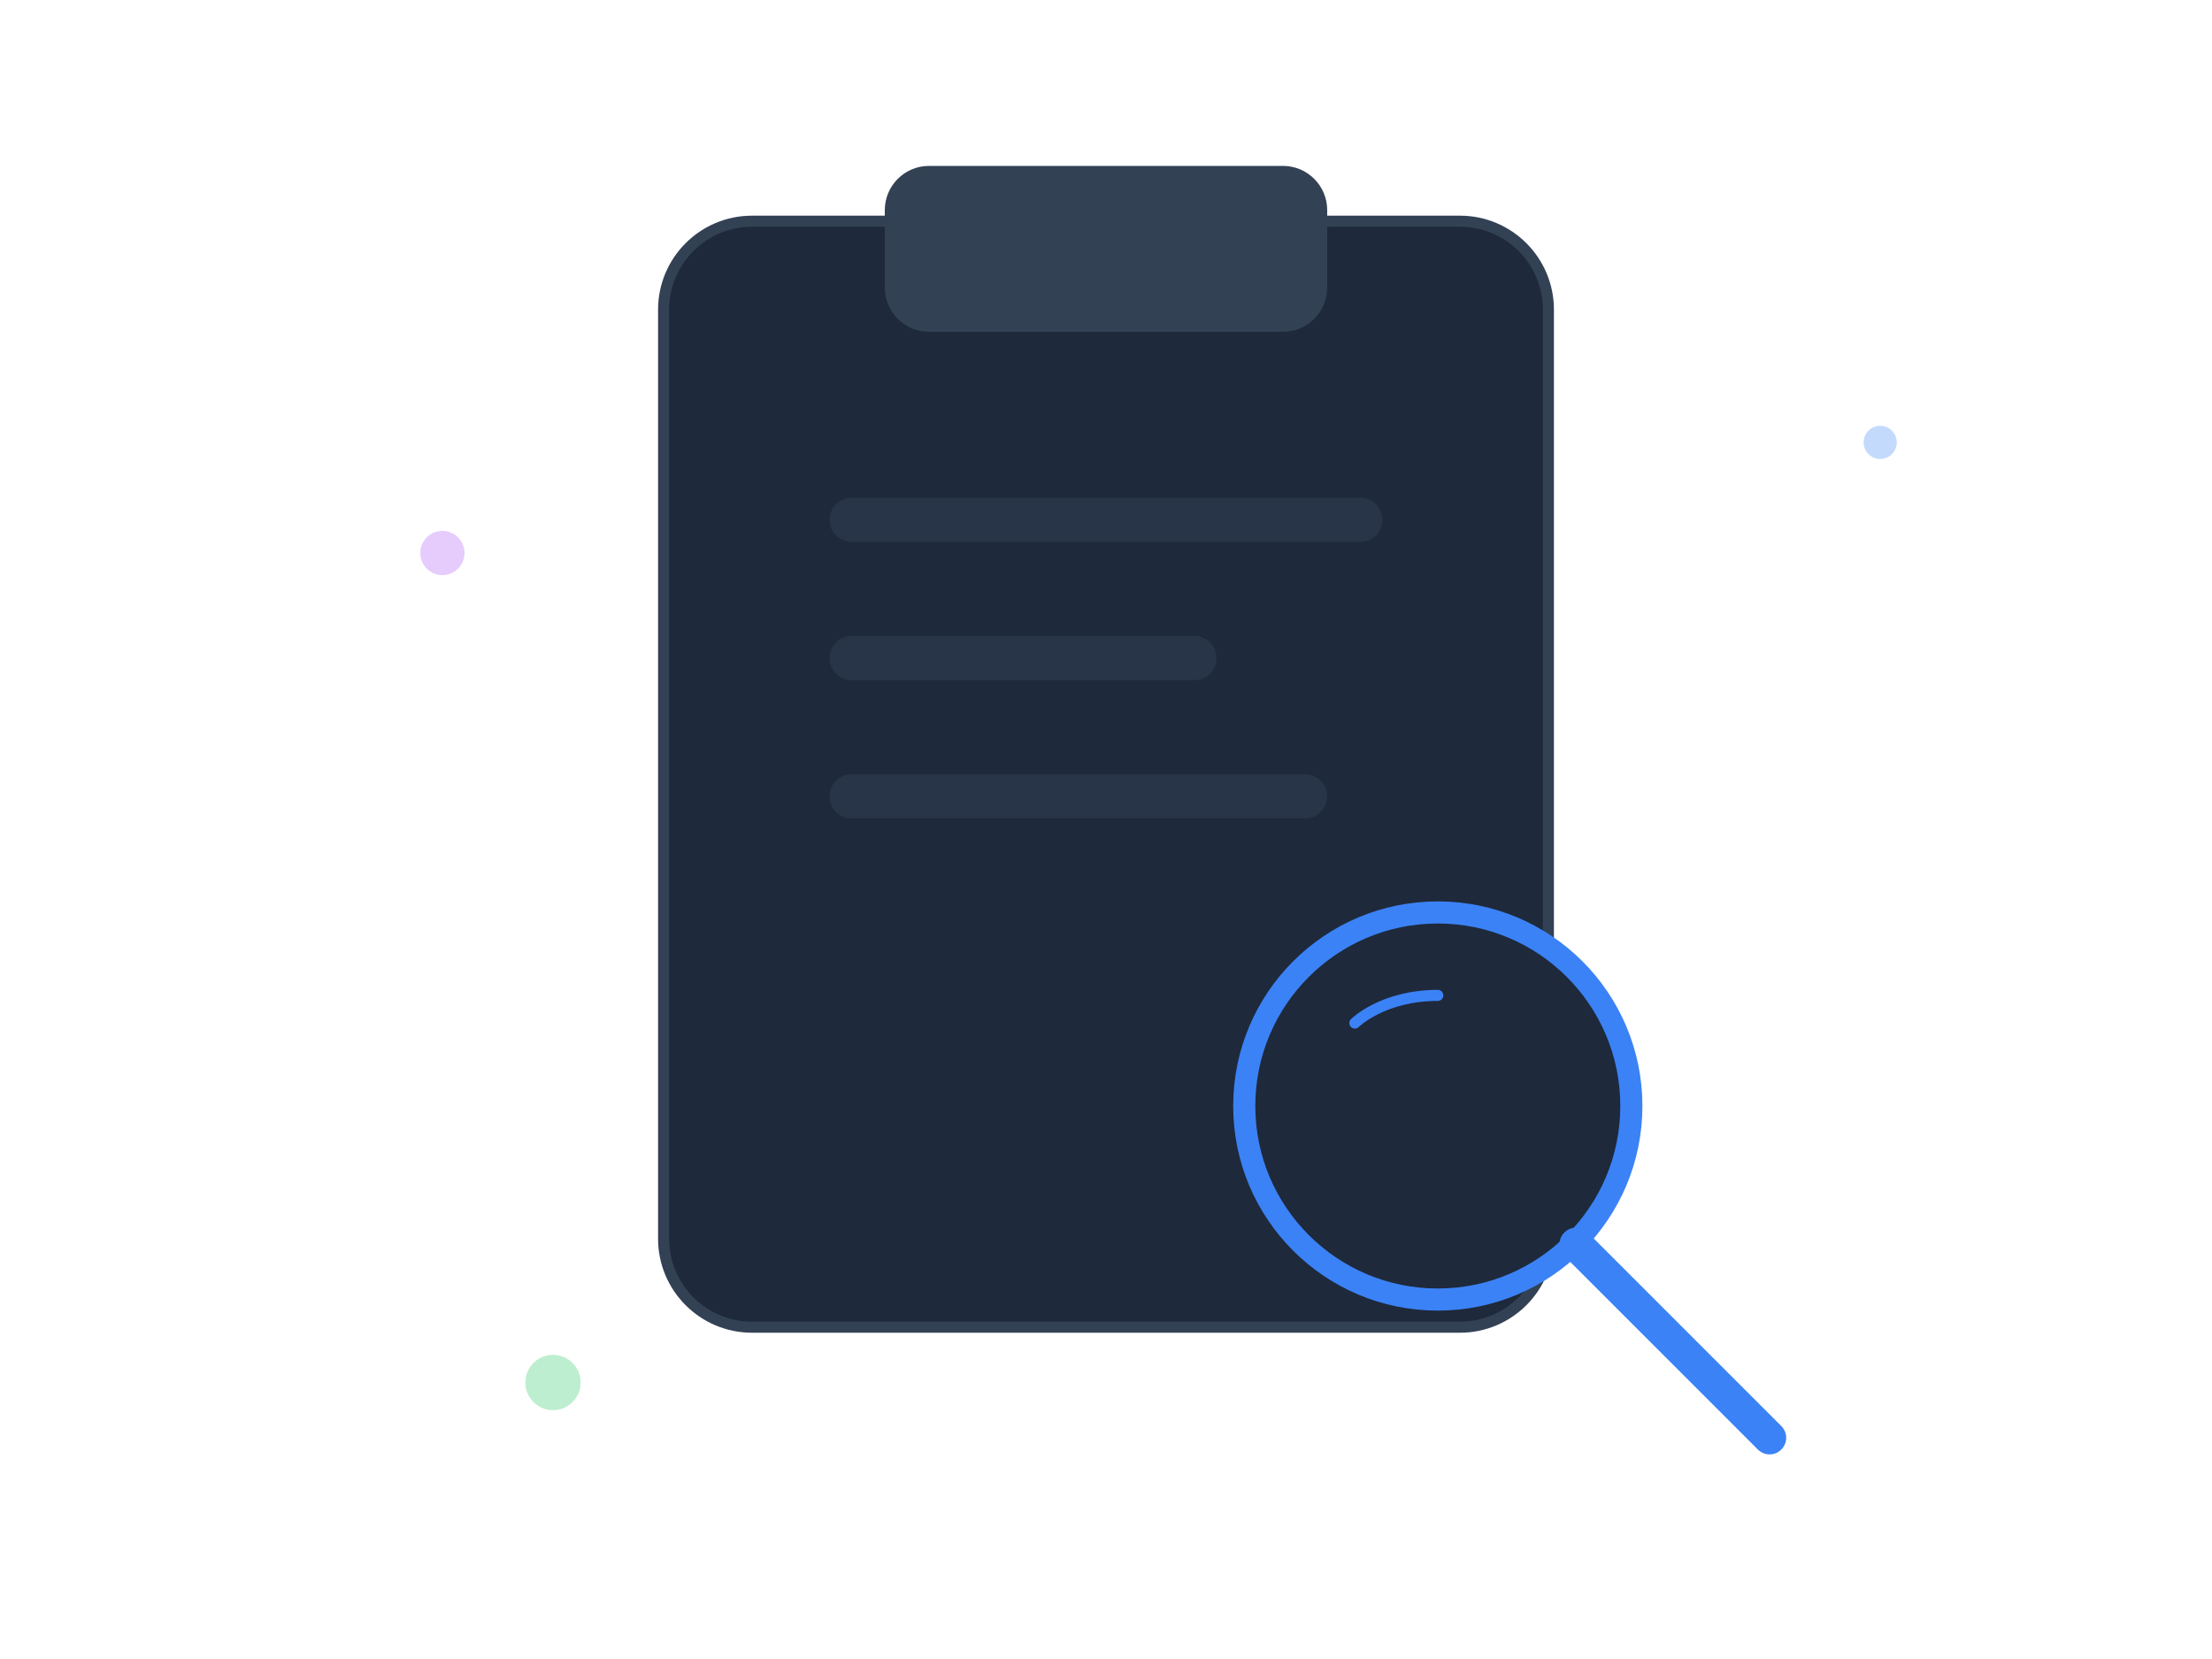
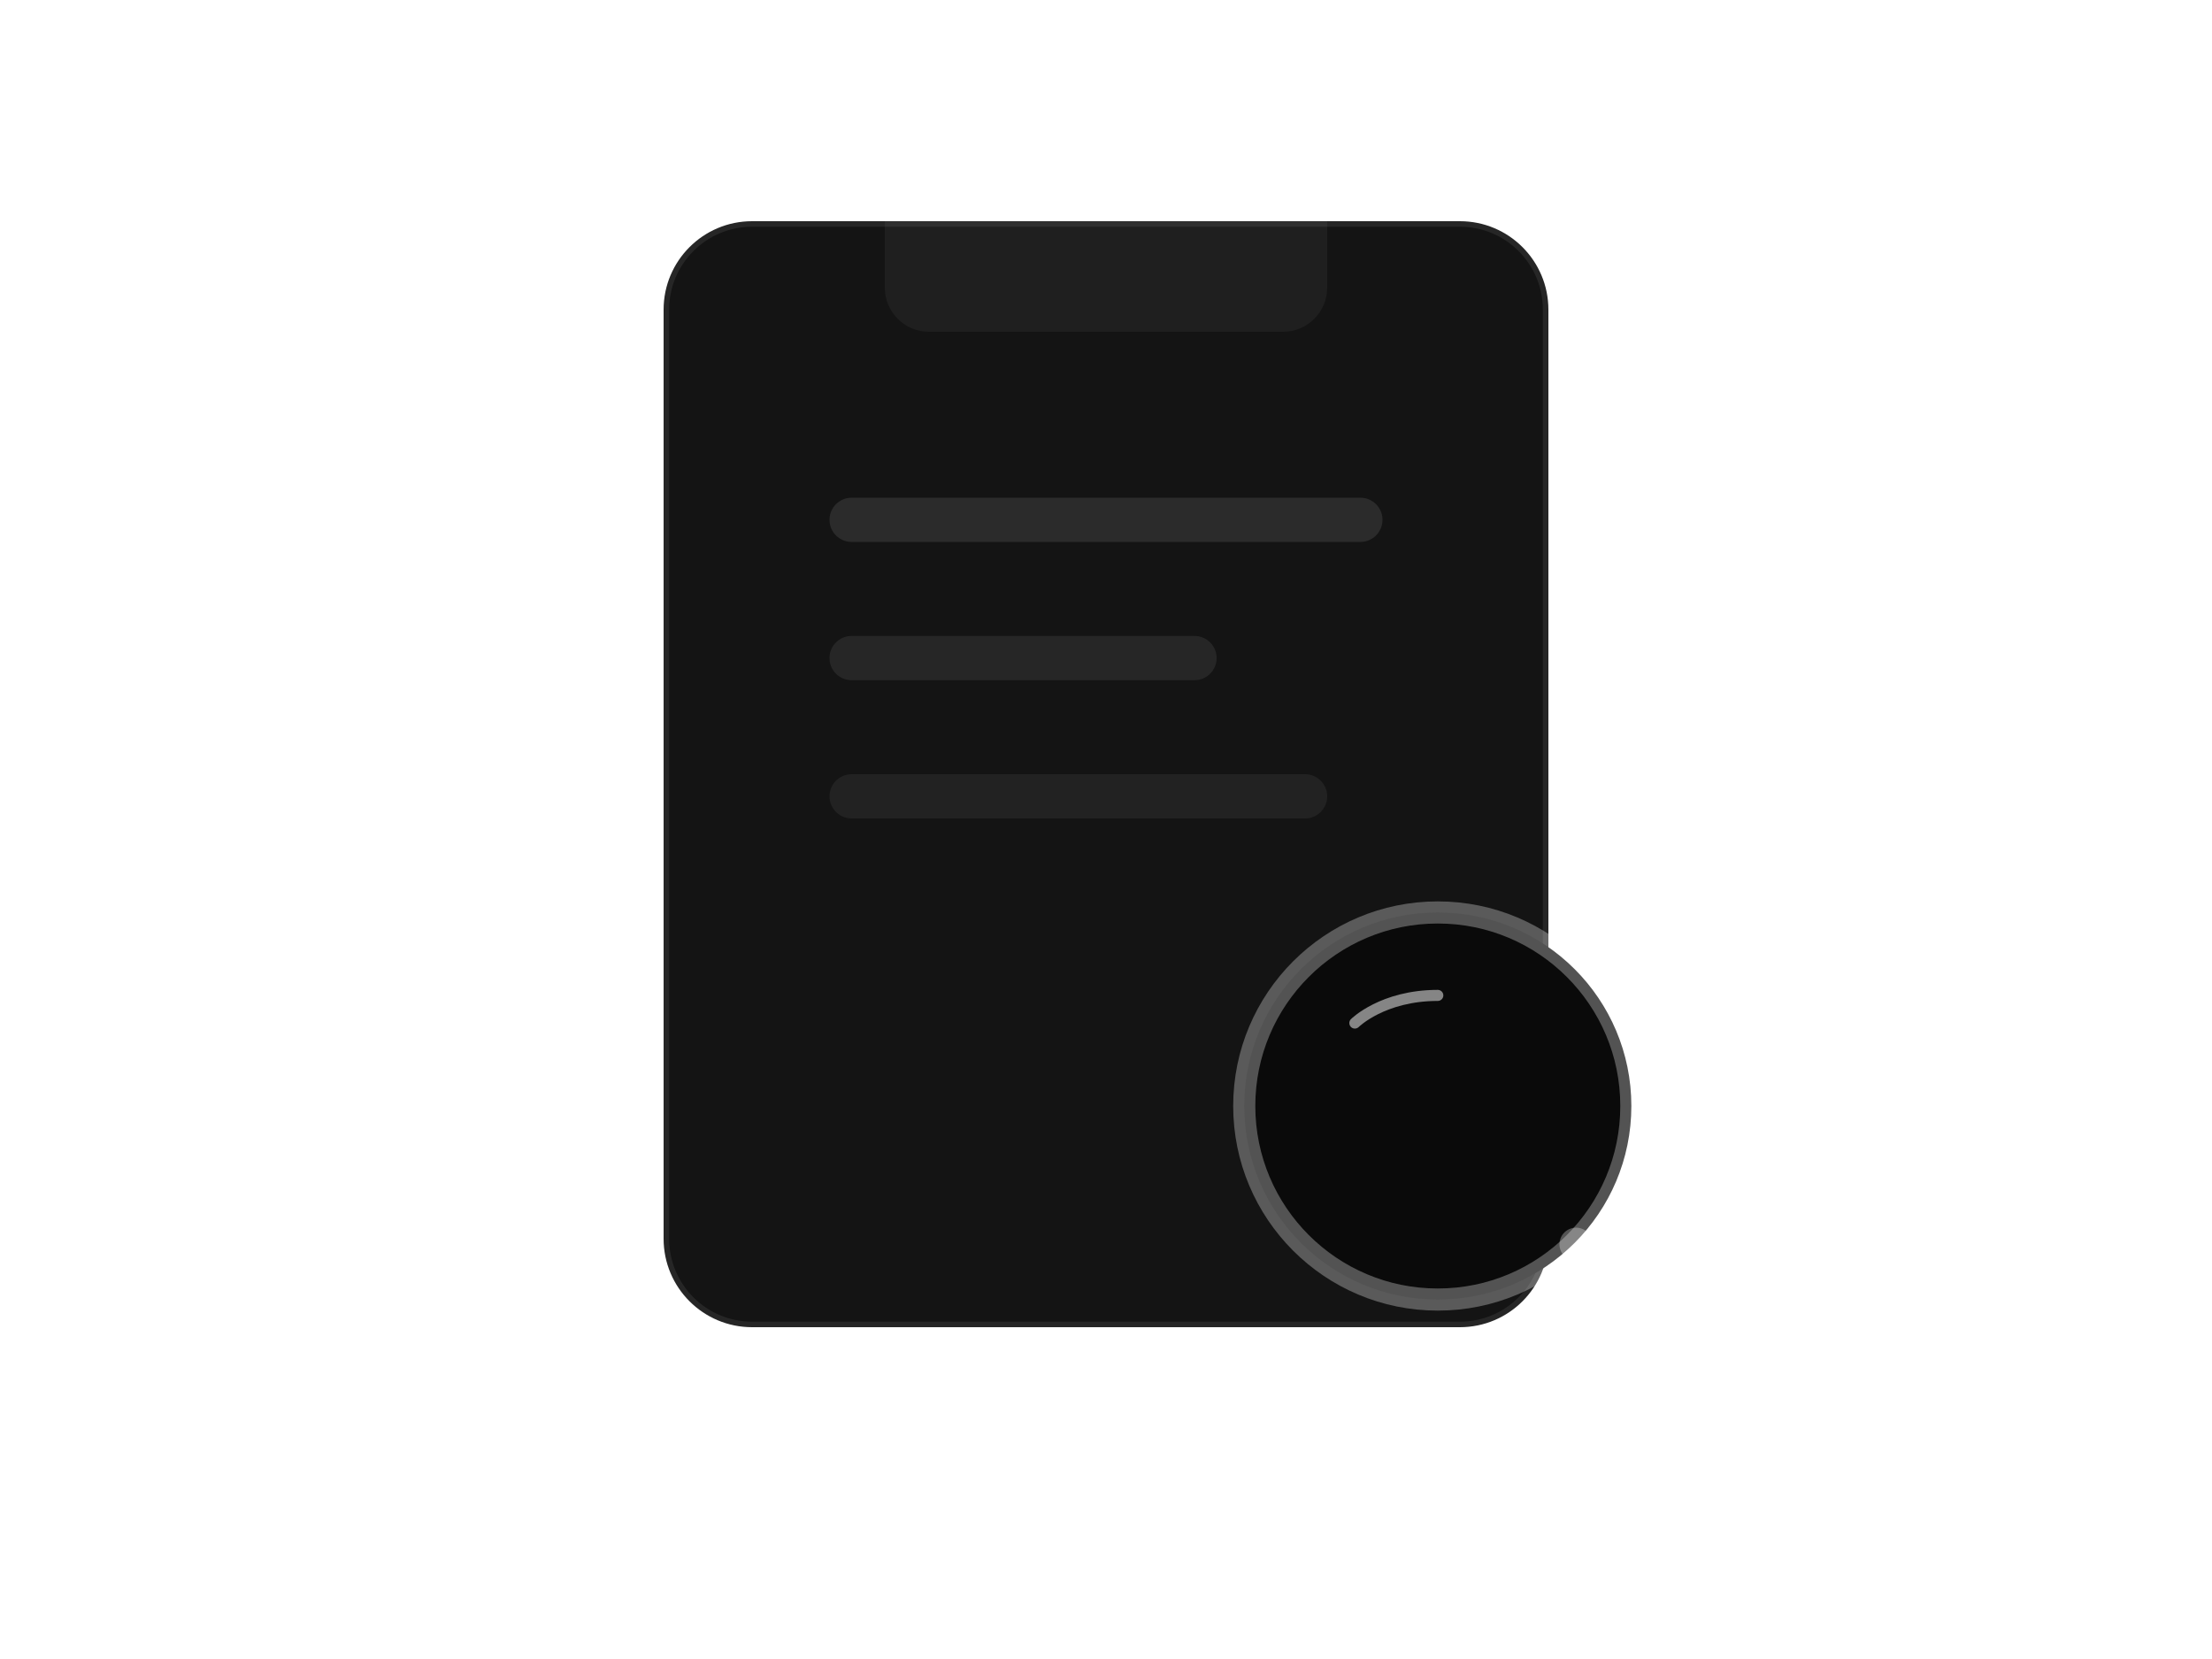
<svg xmlns="http://www.w3.org/2000/svg" width="400" height="300" viewBox="0 0 400 300" fill="none">
-   <rect x="120" y="40" width="160" height="200" rx="16" fill="#1e293b" stroke="#334155" stroke-width="2" />
-   <rect x="160" y="30" width="80" height="30" rx="8" fill="#334155" />
-   <rect x="150" y="90" width="100" height="8" rx="4" fill="#334155" fill-opacity="0.5" />
-   <rect x="150" y="115" width="70" height="8" rx="4" fill="#334155" fill-opacity="0.5" />
-   <rect x="150" y="140" width="90" height="8" rx="4" fill="#334155" fill-opacity="0.5" />
+   <rect x="120" y="40" width="160" height="200" rx="16" fill="#141414" stroke="rgba(255, 255, 255, 0.08)" stroke-width="2" />
+   <rect x="160" y="30" width="80" height="30" rx="8" fill="rgba(255, 255, 255, 0.05)" />
+   <rect x="150" y="90" width="100" height="8" rx="4" fill="rgba(255, 255, 255, 0.1)" />
+   <rect x="150" y="115" width="70" height="8" rx="4" fill="rgba(255, 255, 255, 0.08)" />
+   <rect x="150" y="140" width="90" height="8" rx="4" fill="rgba(255, 255, 255, 0.06)" />
  <g class="animate-float">
-     <circle cx="260" cy="200" r="35" stroke="#3b82f6" stroke-width="4" fill="#1e293b" />
-     <line x1="285" y1="225" x2="320" y2="260" stroke="#3b82f6" stroke-width="6" stroke-linecap="round" />
-     <path d="M245 185C245 185 250 180 260 180" stroke="#3b82f6" stroke-width="2" stroke-linecap="round" />
+     <circle cx="260" cy="200" r="35" stroke="rgba(255, 255, 255, 0.3)" stroke-width="4" fill="#0a0a0a" />
+     <line x1="285" y1="225" x2="320" y2="260" stroke="rgba(255, 255, 255, 0.3)" stroke-width="6" stroke-linecap="round" />
+     <path d="M245 185C245 185 250 180 260 180" stroke="rgba(255, 255, 255, 0.5)" stroke-width="2" stroke-linecap="round" />
  </g>
-   <circle cx="80" cy="100" r="4" fill="#a855f7" fill-opacity="0.3" />
-   <circle cx="340" cy="80" r="3" fill="#3b82f6" fill-opacity="0.3" />
-   <circle cx="100" cy="250" r="5" fill="#22c55e" fill-opacity="0.3" />
+   <circle cx="80" cy="100" r="4" fill="rgba(255, 255, 255, 0.15)" />
+   <circle cx="340" cy="80" r="3" fill="rgba(255, 255, 255, 0.12)" />
+   <circle cx="100" cy="250" r="5" fill="rgba(255, 255, 255, 0.18)" />
</svg>
